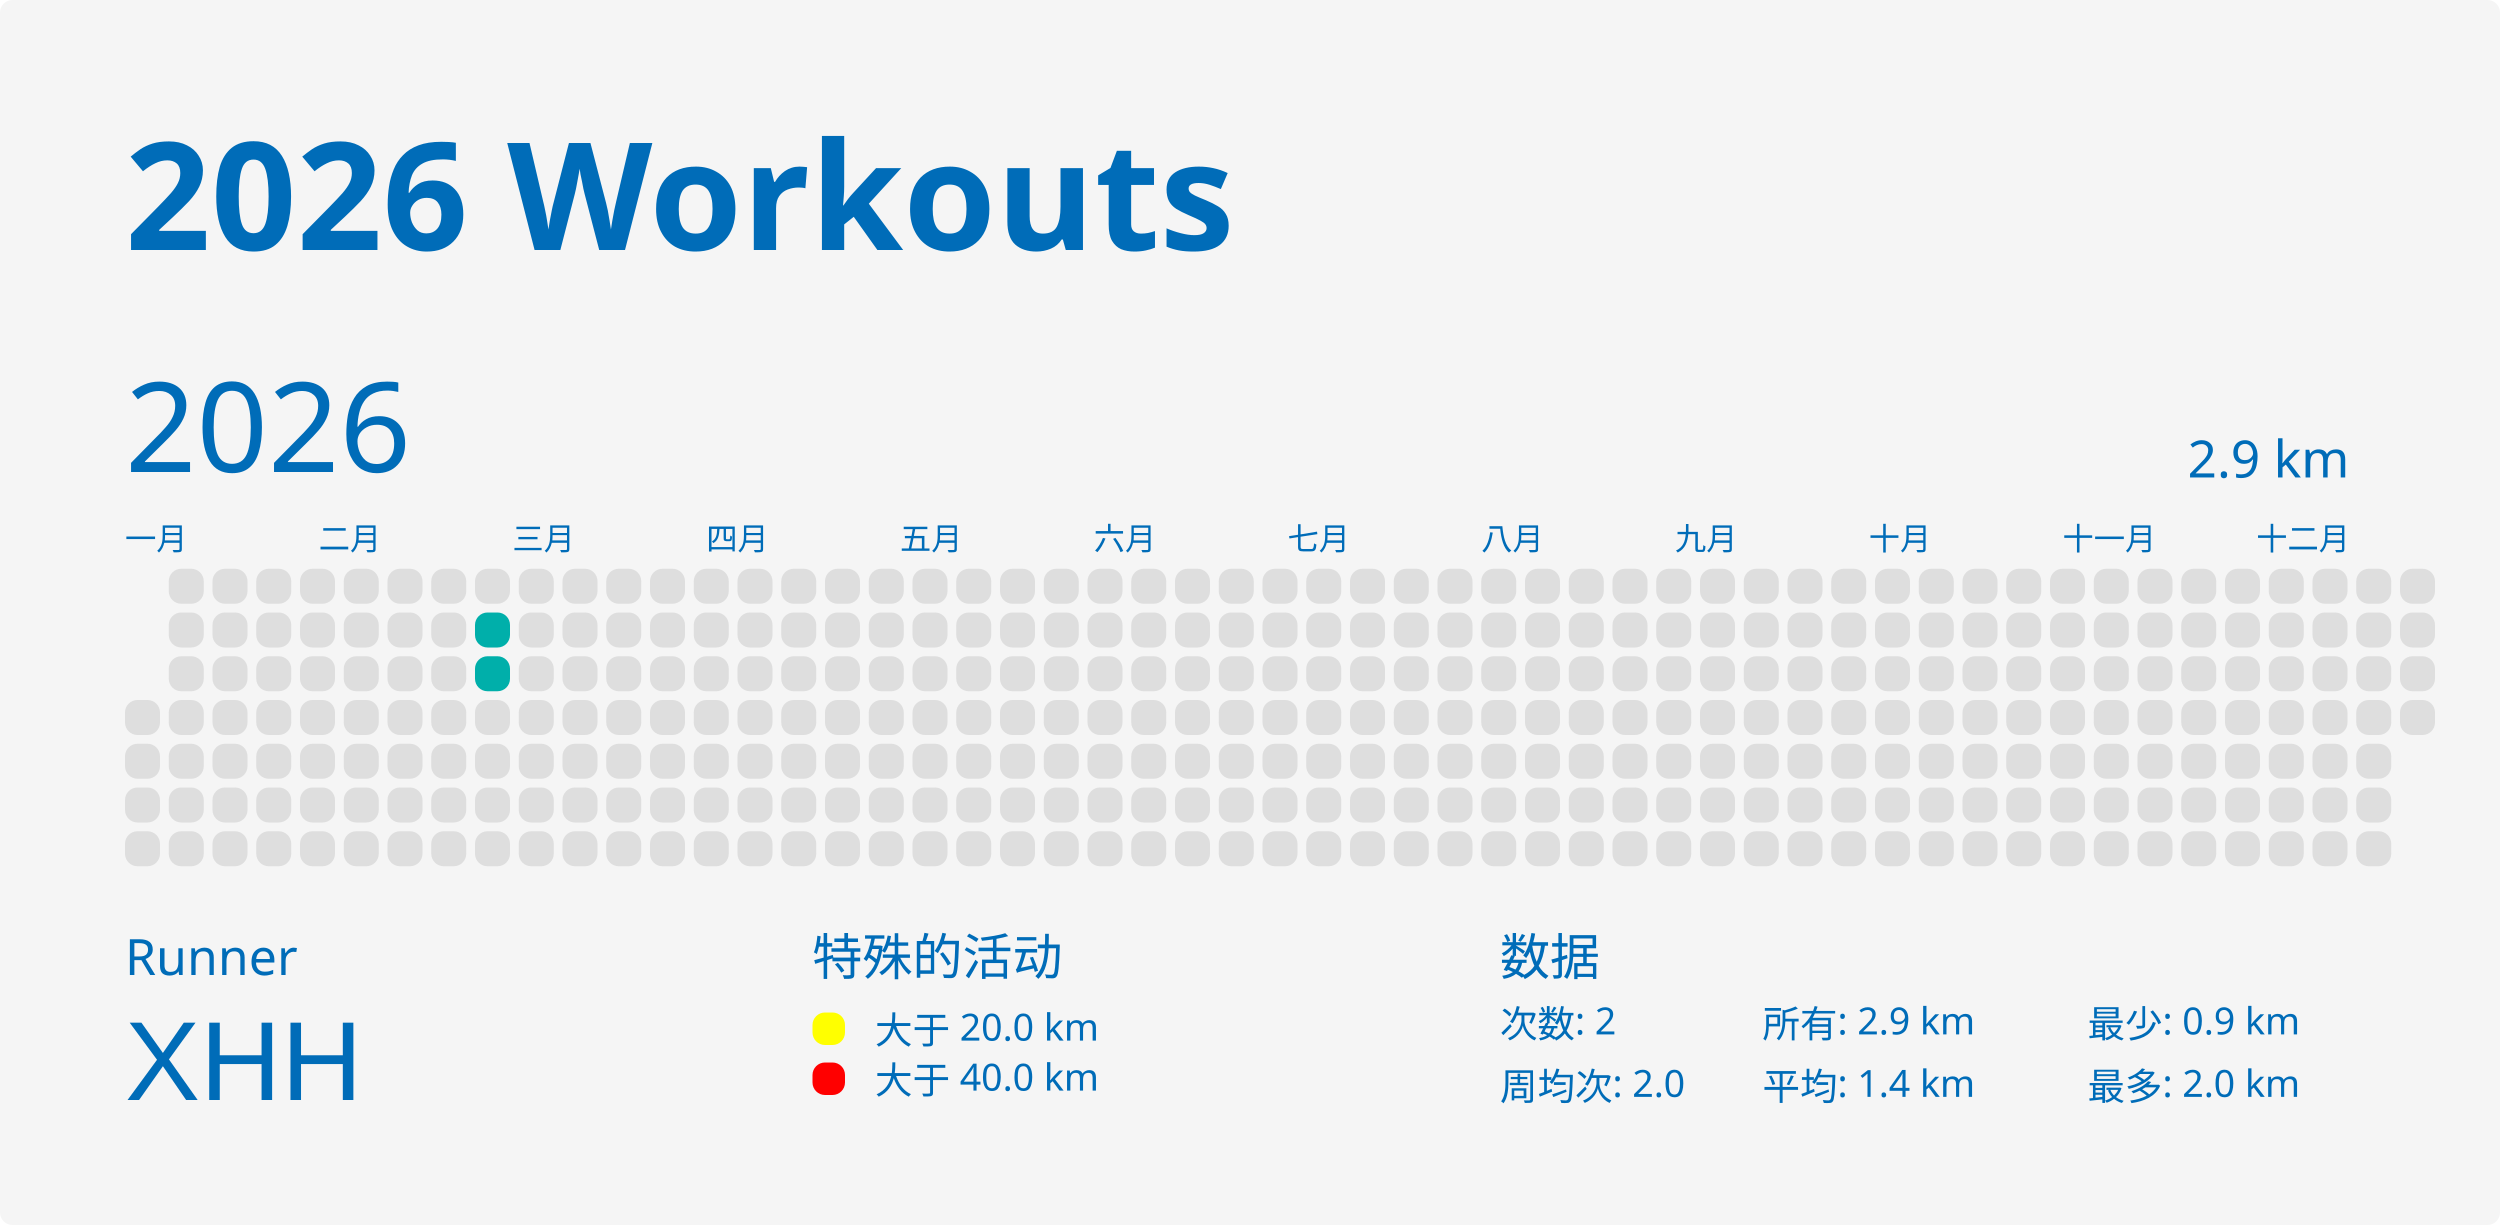
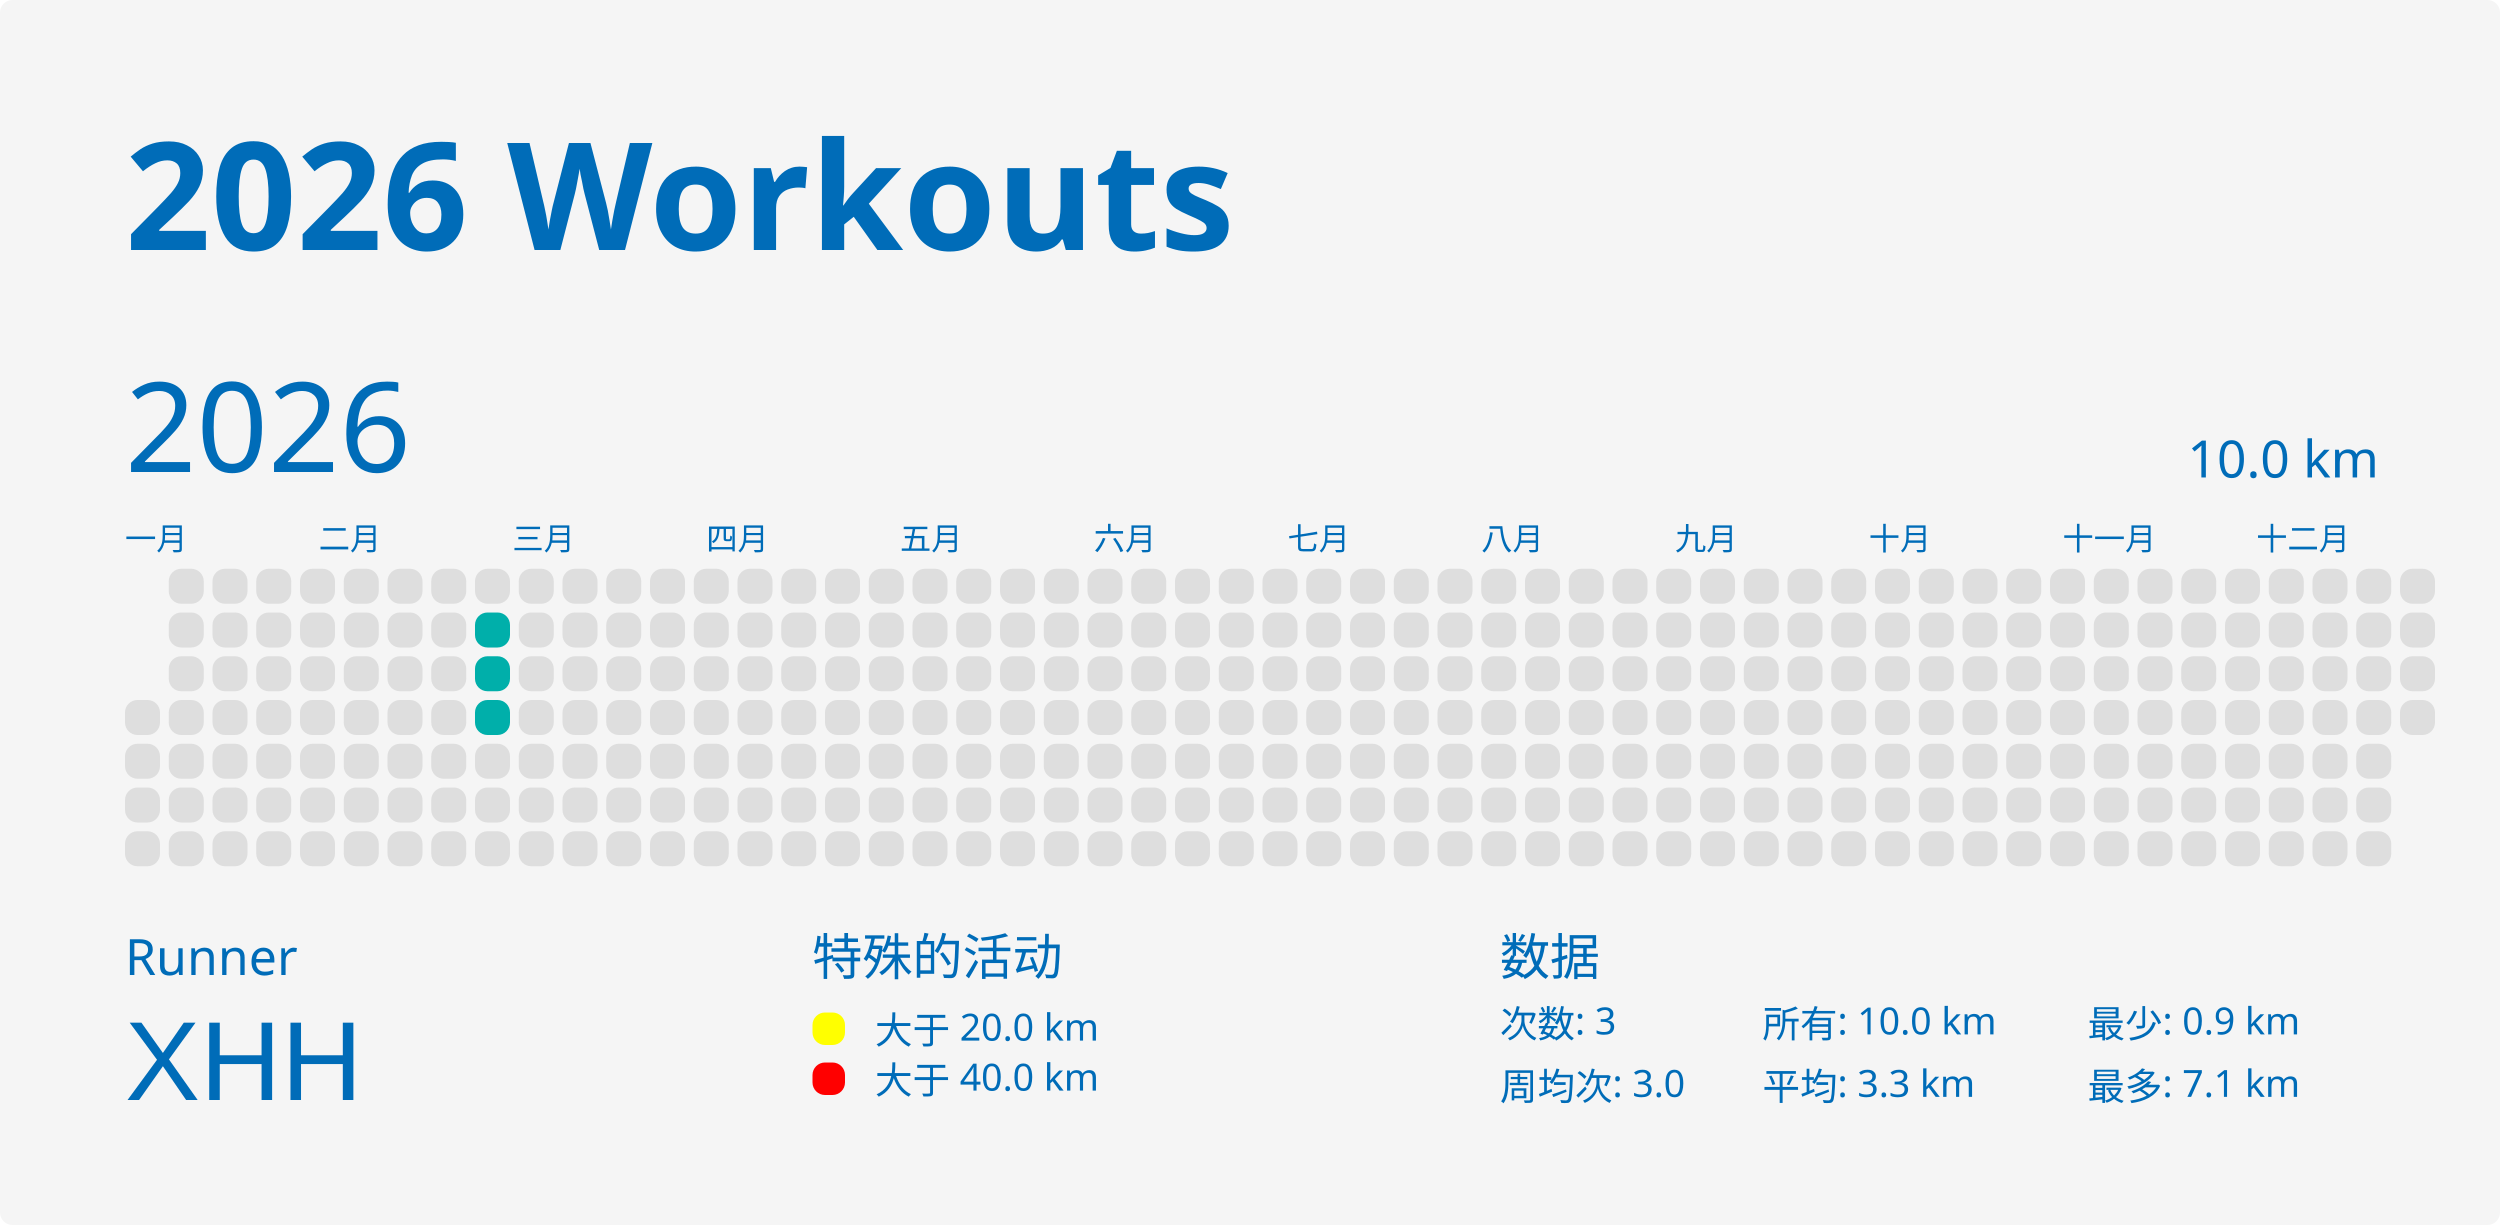
<svg xmlns="http://www.w3.org/2000/svg" baseProfile="full" height="98mm" version="1.1" viewBox="0,0,200,98" width="200mm">
  <defs />
  <rect fill="#f5f5f5" height="98" rx="1" ry="1" width="200" x="0" y="0" />
  <text fill="#006cb8" style="font-size:12px; font-family:MGI-Regular; font-weight:bold;" x="10" y="20">2026 Workouts</text>
  <text fill="#006cb8" style="font-size:4px; font-family:MGI-Regular" x="10" y="78">Runner</text>
  <text fill="#006cb8" style="font-size:9px; font-family:Arial" x="10" y="88">XHH</text>
  <text fill="#006cb8" style="font-size:4px; font-family:MGI-Regular" x="65" y="78">特殊的活动</text>
  <rect fill="yellow" height="2.6" rx="1" ry="1" width="2.6" x="65" y="81" />
  <text fill="#006cb8" style="font-size:3px; font-family:MGI-Regular" x="70" y="83.5">大于 20.0 km</text>
  <rect fill="red" height="2.6" rx="1" ry="1" width="2.6" x="65" y="85" />
  <text fill="#006cb8" style="font-size:3px; font-family:MGI-Regular" x="70" y="87.5">大于 40.0 km</text>
  <text fill="#006cb8" style="font-size:4px; font-family:MGI-Regular" x="120" y="78">数据</text>
-   <text fill="#006cb8" style="font-size:3px; font-family:MGI-Regular" x="120" y="83">次数: 2</text>
-   <text fill="#006cb8" style="font-size:3px; font-family:MGI-Regular" x="120" y="88">周均次: 2.0</text>
-   <text fill="#006cb8" style="font-size:3px; font-family:MGI-Regular" x="141" y="83">所有: 2.9 km</text>
-   <text fill="#006cb8" style="font-size:3px; font-family:MGI-Regular" x="141" y="88">平均: 1.4 km</text>
+   <text fill="#006cb8" style="font-size:3px; font-family:MGI-Regular" x="120" y="83">次数: 3</text>
+   <text fill="#006cb8" style="font-size:3px; font-family:MGI-Regular" x="120" y="88">周均次: 3.0</text>
+   <text fill="#006cb8" style="font-size:3px; font-family:MGI-Regular" x="141" y="83">所有: 10.0 km</text>
+   <text fill="#006cb8" style="font-size:3px; font-family:MGI-Regular" x="141" y="88">平均: 3.3 km</text>
  <text fill="#006cb8" style="font-size:3px; font-family:MGI-Regular" x="167" y="83">最少: 0.9 km</text>
-   <text fill="#006cb8" style="font-size:3px; font-family:MGI-Regular" x="167" y="88">最多: 2.0 km</text>
+   <text fill="#006cb8" style="font-size:3px; font-family:MGI-Regular" x="167" y="88">最多: 7.1 km</text>
  <text dominant-baseline="hanging" fill="#006cb8" style="font-size:10.0px; font-family:MGI-Regular;" x="10" y="30">2026</text>
-   <text dominant-baseline="hanging" fill="#006cb8" style="font-size:4.125px; font-family:MGI-Regular;" x="175" y="35">2.9 km</text>
+   <text dominant-baseline="hanging" fill="#006cb8" style="font-size:4.125px; font-family:MGI-Regular;" x="175" y="35">10.0 km</text>
  <text fill="#006cb8" style="font-size:2.5px; font-family:MGI-Regular" x="10.0" y="44">一月</text>
  <text fill="#006cb8" style="font-size:2.5px; font-family:MGI-Regular" x="25.5" y="44">二月</text>
  <text fill="#006cb8" style="font-size:2.5px; font-family:MGI-Regular" x="41.0" y="44">三月</text>
  <text fill="#006cb8" style="font-size:2.5px; font-family:MGI-Regular" x="56.5" y="44">四月</text>
  <text fill="#006cb8" style="font-size:2.5px; font-family:MGI-Regular" x="72.0" y="44">五月</text>
  <text fill="#006cb8" style="font-size:2.5px; font-family:MGI-Regular" x="87.5" y="44">六月</text>
  <text fill="#006cb8" style="font-size:2.5px; font-family:MGI-Regular" x="103.0" y="44">七月</text>
  <text fill="#006cb8" style="font-size:2.5px; font-family:MGI-Regular" x="118.5" y="44">八月</text>
  <text fill="#006cb8" style="font-size:2.5px; font-family:MGI-Regular" x="134.0" y="44">九月</text>
  <text fill="#006cb8" style="font-size:2.5px; font-family:MGI-Regular" x="149.5" y="44">十月</text>
  <text fill="#006cb8" style="font-size:2.5px; font-family:MGI-Regular" x="165.0" y="44">十一月</text>
  <text fill="#006cb8" style="font-size:2.5px; font-family:MGI-Regular" x="180.5" y="44">十二月</text>
  <rect fill="#dedede" height="2.8" rx="1" ry="1" width="2.8" x="10.0" y="56.0" />
  <rect fill="#dedede" height="2.8" rx="1" ry="1" width="2.8" x="10.0" y="59.5" />
  <rect fill="#dedede" height="2.8" rx="1" ry="1" width="2.8" x="10.0" y="63.0" />
  <rect fill="#dedede" height="2.8" rx="1" ry="1" width="2.8" x="10.0" y="66.5" />
  <rect fill="#dedede" height="2.8" rx="1" ry="1" width="2.8" x="13.5" y="45.5" />
  <rect fill="#dedede" height="2.8" rx="1" ry="1" width="2.8" x="13.5" y="49.0" />
  <rect fill="#dedede" height="2.8" rx="1" ry="1" width="2.8" x="13.5" y="52.5" />
  <rect fill="#dedede" height="2.8" rx="1" ry="1" width="2.8" x="13.5" y="56.0" />
  <rect fill="#dedede" height="2.8" rx="1" ry="1" width="2.8" x="13.5" y="59.5" />
  <rect fill="#dedede" height="2.8" rx="1" ry="1" width="2.8" x="13.5" y="63.0" />
  <rect fill="#dedede" height="2.8" rx="1" ry="1" width="2.8" x="13.5" y="66.5" />
  <rect fill="#dedede" height="2.8" rx="1" ry="1" width="2.8" x="17.0" y="45.5" />
  <rect fill="#dedede" height="2.8" rx="1" ry="1" width="2.8" x="17.0" y="49.0" />
  <rect fill="#dedede" height="2.8" rx="1" ry="1" width="2.8" x="17.0" y="52.5" />
  <rect fill="#dedede" height="2.8" rx="1" ry="1" width="2.8" x="17.0" y="56.0" />
  <rect fill="#dedede" height="2.8" rx="1" ry="1" width="2.8" x="17.0" y="59.5" />
  <rect fill="#dedede" height="2.8" rx="1" ry="1" width="2.8" x="17.0" y="63.0" />
  <rect fill="#dedede" height="2.8" rx="1" ry="1" width="2.8" x="17.0" y="66.5" />
  <rect fill="#dedede" height="2.8" rx="1" ry="1" width="2.8" x="20.5" y="45.5" />
  <rect fill="#dedede" height="2.8" rx="1" ry="1" width="2.8" x="20.5" y="49.0" />
  <rect fill="#dedede" height="2.8" rx="1" ry="1" width="2.8" x="20.5" y="52.5" />
  <rect fill="#dedede" height="2.8" rx="1" ry="1" width="2.8" x="20.5" y="56.0" />
  <rect fill="#dedede" height="2.8" rx="1" ry="1" width="2.8" x="20.5" y="59.5" />
  <rect fill="#dedede" height="2.8" rx="1" ry="1" width="2.8" x="20.5" y="63.0" />
  <rect fill="#dedede" height="2.8" rx="1" ry="1" width="2.8" x="20.5" y="66.5" />
  <rect fill="#dedede" height="2.8" rx="1" ry="1" width="2.8" x="24.0" y="45.5" />
  <rect fill="#dedede" height="2.8" rx="1" ry="1" width="2.8" x="24.0" y="49.0" />
  <rect fill="#dedede" height="2.8" rx="1" ry="1" width="2.8" x="24.0" y="52.5" />
  <rect fill="#dedede" height="2.8" rx="1" ry="1" width="2.8" x="24.0" y="56.0" />
  <rect fill="#dedede" height="2.8" rx="1" ry="1" width="2.8" x="24.0" y="59.5" />
  <rect fill="#dedede" height="2.8" rx="1" ry="1" width="2.8" x="24.0" y="63.0" />
  <rect fill="#dedede" height="2.8" rx="1" ry="1" width="2.8" x="24.0" y="66.5" />
  <rect fill="#dedede" height="2.8" rx="1" ry="1" width="2.8" x="27.5" y="45.5" />
  <rect fill="#dedede" height="2.8" rx="1" ry="1" width="2.8" x="27.5" y="49.0" />
  <rect fill="#dedede" height="2.8" rx="1" ry="1" width="2.8" x="27.5" y="52.5" />
  <rect fill="#dedede" height="2.8" rx="1" ry="1" width="2.8" x="27.5" y="56.0" />
  <rect fill="#dedede" height="2.8" rx="1" ry="1" width="2.8" x="27.5" y="59.5" />
  <rect fill="#dedede" height="2.8" rx="1" ry="1" width="2.8" x="27.5" y="63.0" />
  <rect fill="#dedede" height="2.8" rx="1" ry="1" width="2.8" x="27.5" y="66.5" />
  <rect fill="#dedede" height="2.8" rx="1" ry="1" width="2.8" x="31.0" y="45.5" />
  <rect fill="#dedede" height="2.8" rx="1" ry="1" width="2.8" x="31.0" y="49.0" />
  <rect fill="#dedede" height="2.8" rx="1" ry="1" width="2.8" x="31.0" y="52.5" />
  <rect fill="#dedede" height="2.8" rx="1" ry="1" width="2.8" x="31.0" y="56.0" />
  <rect fill="#dedede" height="2.8" rx="1" ry="1" width="2.8" x="31.0" y="59.5" />
  <rect fill="#dedede" height="2.8" rx="1" ry="1" width="2.8" x="31.0" y="63.0" />
  <rect fill="#dedede" height="2.8" rx="1" ry="1" width="2.8" x="31.0" y="66.5" />
  <rect fill="#dedede" height="2.8" rx="1" ry="1" width="2.8" x="34.5" y="45.5" />
  <rect fill="#dedede" height="2.8" rx="1" ry="1" width="2.8" x="34.5" y="49.0" />
  <rect fill="#dedede" height="2.8" rx="1" ry="1" width="2.8" x="34.5" y="52.5" />
  <rect fill="#dedede" height="2.8" rx="1" ry="1" width="2.8" x="34.5" y="56.0" />
  <rect fill="#dedede" height="2.8" rx="1" ry="1" width="2.8" x="34.5" y="59.5" />
  <rect fill="#dedede" height="2.8" rx="1" ry="1" width="2.8" x="34.5" y="63.0" />
  <rect fill="#dedede" height="2.8" rx="1" ry="1" width="2.8" x="34.5" y="66.5" />
  <rect fill="#dedede" height="2.8" rx="1" ry="1" width="2.8" x="38.0" y="45.5" />
  <rect fill="#00AFAA" height="2.8" rx="1" ry="1" width="2.8" x="38.0" y="49.0" />
  <rect fill="#00AFAA" height="2.8" rx="1" ry="1" width="2.8" x="38.0" y="52.5" />
-   <rect fill="#dedede" height="2.8" rx="1" ry="1" width="2.8" x="38.0" y="56.0" />
+   <rect fill="#00AFAA" height="2.8" rx="1" ry="1" width="2.8" x="38.0" y="56.0" />
  <rect fill="#dedede" height="2.8" rx="1" ry="1" width="2.8" x="38.0" y="59.5" />
  <rect fill="#dedede" height="2.8" rx="1" ry="1" width="2.8" x="38.0" y="63.0" />
  <rect fill="#dedede" height="2.8" rx="1" ry="1" width="2.8" x="38.0" y="66.5" />
  <rect fill="#dedede" height="2.8" rx="1" ry="1" width="2.8" x="41.5" y="45.5" />
  <rect fill="#dedede" height="2.8" rx="1" ry="1" width="2.8" x="41.5" y="49.0" />
  <rect fill="#dedede" height="2.8" rx="1" ry="1" width="2.8" x="41.5" y="52.5" />
  <rect fill="#dedede" height="2.8" rx="1" ry="1" width="2.8" x="41.5" y="56.0" />
  <rect fill="#dedede" height="2.8" rx="1" ry="1" width="2.8" x="41.5" y="59.5" />
  <rect fill="#dedede" height="2.8" rx="1" ry="1" width="2.8" x="41.5" y="63.0" />
  <rect fill="#dedede" height="2.8" rx="1" ry="1" width="2.8" x="41.5" y="66.5" />
  <rect fill="#dedede" height="2.8" rx="1" ry="1" width="2.8" x="45.0" y="45.5" />
  <rect fill="#dedede" height="2.8" rx="1" ry="1" width="2.8" x="45.0" y="49.0" />
  <rect fill="#dedede" height="2.8" rx="1" ry="1" width="2.8" x="45.0" y="52.5" />
  <rect fill="#dedede" height="2.8" rx="1" ry="1" width="2.8" x="45.0" y="56.0" />
  <rect fill="#dedede" height="2.8" rx="1" ry="1" width="2.8" x="45.0" y="59.5" />
  <rect fill="#dedede" height="2.8" rx="1" ry="1" width="2.8" x="45.0" y="63.0" />
  <rect fill="#dedede" height="2.8" rx="1" ry="1" width="2.8" x="45.0" y="66.5" />
  <rect fill="#dedede" height="2.8" rx="1" ry="1" width="2.8" x="48.5" y="45.5" />
  <rect fill="#dedede" height="2.8" rx="1" ry="1" width="2.8" x="48.5" y="49.0" />
  <rect fill="#dedede" height="2.8" rx="1" ry="1" width="2.8" x="48.5" y="52.5" />
  <rect fill="#dedede" height="2.8" rx="1" ry="1" width="2.8" x="48.5" y="56.0" />
  <rect fill="#dedede" height="2.8" rx="1" ry="1" width="2.8" x="48.5" y="59.5" />
  <rect fill="#dedede" height="2.8" rx="1" ry="1" width="2.8" x="48.5" y="63.0" />
  <rect fill="#dedede" height="2.8" rx="1" ry="1" width="2.8" x="48.5" y="66.5" />
  <rect fill="#dedede" height="2.8" rx="1" ry="1" width="2.8" x="52.0" y="45.5" />
  <rect fill="#dedede" height="2.8" rx="1" ry="1" width="2.8" x="52.0" y="49.0" />
  <rect fill="#dedede" height="2.8" rx="1" ry="1" width="2.8" x="52.0" y="52.5" />
  <rect fill="#dedede" height="2.8" rx="1" ry="1" width="2.8" x="52.0" y="56.0" />
  <rect fill="#dedede" height="2.8" rx="1" ry="1" width="2.8" x="52.0" y="59.5" />
  <rect fill="#dedede" height="2.8" rx="1" ry="1" width="2.8" x="52.0" y="63.0" />
  <rect fill="#dedede" height="2.8" rx="1" ry="1" width="2.8" x="52.0" y="66.5" />
  <rect fill="#dedede" height="2.8" rx="1" ry="1" width="2.8" x="55.5" y="45.5" />
  <rect fill="#dedede" height="2.8" rx="1" ry="1" width="2.8" x="55.5" y="49.0" />
  <rect fill="#dedede" height="2.8" rx="1" ry="1" width="2.8" x="55.5" y="52.5" />
  <rect fill="#dedede" height="2.8" rx="1" ry="1" width="2.8" x="55.5" y="56.0" />
  <rect fill="#dedede" height="2.8" rx="1" ry="1" width="2.8" x="55.5" y="59.5" />
  <rect fill="#dedede" height="2.8" rx="1" ry="1" width="2.8" x="55.5" y="63.0" />
  <rect fill="#dedede" height="2.8" rx="1" ry="1" width="2.8" x="55.5" y="66.5" />
  <rect fill="#dedede" height="2.8" rx="1" ry="1" width="2.8" x="59.0" y="45.5" />
  <rect fill="#dedede" height="2.8" rx="1" ry="1" width="2.8" x="59.0" y="49.0" />
  <rect fill="#dedede" height="2.8" rx="1" ry="1" width="2.8" x="59.0" y="52.5" />
  <rect fill="#dedede" height="2.8" rx="1" ry="1" width="2.8" x="59.0" y="56.0" />
  <rect fill="#dedede" height="2.8" rx="1" ry="1" width="2.8" x="59.0" y="59.5" />
  <rect fill="#dedede" height="2.8" rx="1" ry="1" width="2.8" x="59.0" y="63.0" />
  <rect fill="#dedede" height="2.8" rx="1" ry="1" width="2.8" x="59.0" y="66.5" />
  <rect fill="#dedede" height="2.8" rx="1" ry="1" width="2.8" x="62.5" y="45.5" />
  <rect fill="#dedede" height="2.8" rx="1" ry="1" width="2.8" x="62.5" y="49.0" />
  <rect fill="#dedede" height="2.8" rx="1" ry="1" width="2.8" x="62.5" y="52.5" />
  <rect fill="#dedede" height="2.8" rx="1" ry="1" width="2.8" x="62.5" y="56.0" />
  <rect fill="#dedede" height="2.8" rx="1" ry="1" width="2.8" x="62.5" y="59.5" />
  <rect fill="#dedede" height="2.8" rx="1" ry="1" width="2.8" x="62.5" y="63.0" />
  <rect fill="#dedede" height="2.8" rx="1" ry="1" width="2.8" x="62.5" y="66.5" />
  <rect fill="#dedede" height="2.8" rx="1" ry="1" width="2.8" x="66.0" y="45.5" />
  <rect fill="#dedede" height="2.8" rx="1" ry="1" width="2.8" x="66.0" y="49.0" />
  <rect fill="#dedede" height="2.8" rx="1" ry="1" width="2.8" x="66.0" y="52.5" />
  <rect fill="#dedede" height="2.8" rx="1" ry="1" width="2.8" x="66.0" y="56.0" />
  <rect fill="#dedede" height="2.8" rx="1" ry="1" width="2.8" x="66.0" y="59.5" />
  <rect fill="#dedede" height="2.8" rx="1" ry="1" width="2.8" x="66.0" y="63.0" />
  <rect fill="#dedede" height="2.8" rx="1" ry="1" width="2.8" x="66.0" y="66.5" />
  <rect fill="#dedede" height="2.8" rx="1" ry="1" width="2.8" x="69.5" y="45.5" />
  <rect fill="#dedede" height="2.8" rx="1" ry="1" width="2.8" x="69.5" y="49.0" />
  <rect fill="#dedede" height="2.8" rx="1" ry="1" width="2.8" x="69.5" y="52.5" />
  <rect fill="#dedede" height="2.8" rx="1" ry="1" width="2.8" x="69.5" y="56.0" />
  <rect fill="#dedede" height="2.8" rx="1" ry="1" width="2.8" x="69.5" y="59.5" />
  <rect fill="#dedede" height="2.8" rx="1" ry="1" width="2.8" x="69.5" y="63.0" />
  <rect fill="#dedede" height="2.8" rx="1" ry="1" width="2.8" x="69.5" y="66.5" />
  <rect fill="#dedede" height="2.8" rx="1" ry="1" width="2.8" x="73.0" y="45.5" />
  <rect fill="#dedede" height="2.8" rx="1" ry="1" width="2.8" x="73.0" y="49.0" />
  <rect fill="#dedede" height="2.8" rx="1" ry="1" width="2.8" x="73.0" y="52.5" />
  <rect fill="#dedede" height="2.8" rx="1" ry="1" width="2.8" x="73.0" y="56.0" />
  <rect fill="#dedede" height="2.8" rx="1" ry="1" width="2.8" x="73.0" y="59.5" />
  <rect fill="#dedede" height="2.8" rx="1" ry="1" width="2.8" x="73.0" y="63.0" />
  <rect fill="#dedede" height="2.8" rx="1" ry="1" width="2.8" x="73.0" y="66.5" />
  <rect fill="#dedede" height="2.8" rx="1" ry="1" width="2.8" x="76.5" y="45.5" />
  <rect fill="#dedede" height="2.8" rx="1" ry="1" width="2.8" x="76.5" y="49.0" />
  <rect fill="#dedede" height="2.8" rx="1" ry="1" width="2.8" x="76.5" y="52.5" />
  <rect fill="#dedede" height="2.8" rx="1" ry="1" width="2.8" x="76.5" y="56.0" />
  <rect fill="#dedede" height="2.8" rx="1" ry="1" width="2.8" x="76.5" y="59.5" />
  <rect fill="#dedede" height="2.8" rx="1" ry="1" width="2.8" x="76.5" y="63.0" />
  <rect fill="#dedede" height="2.8" rx="1" ry="1" width="2.8" x="76.5" y="66.5" />
  <rect fill="#dedede" height="2.8" rx="1" ry="1" width="2.8" x="80.0" y="45.5" />
  <rect fill="#dedede" height="2.8" rx="1" ry="1" width="2.8" x="80.0" y="49.0" />
  <rect fill="#dedede" height="2.8" rx="1" ry="1" width="2.8" x="80.0" y="52.5" />
  <rect fill="#dedede" height="2.8" rx="1" ry="1" width="2.8" x="80.0" y="56.0" />
  <rect fill="#dedede" height="2.8" rx="1" ry="1" width="2.8" x="80.0" y="59.5" />
  <rect fill="#dedede" height="2.8" rx="1" ry="1" width="2.8" x="80.0" y="63.0" />
  <rect fill="#dedede" height="2.8" rx="1" ry="1" width="2.8" x="80.0" y="66.5" />
  <rect fill="#dedede" height="2.8" rx="1" ry="1" width="2.8" x="83.5" y="45.5" />
  <rect fill="#dedede" height="2.8" rx="1" ry="1" width="2.8" x="83.5" y="49.0" />
  <rect fill="#dedede" height="2.8" rx="1" ry="1" width="2.8" x="83.5" y="52.5" />
  <rect fill="#dedede" height="2.8" rx="1" ry="1" width="2.8" x="83.5" y="56.0" />
  <rect fill="#dedede" height="2.8" rx="1" ry="1" width="2.8" x="83.5" y="59.5" />
  <rect fill="#dedede" height="2.8" rx="1" ry="1" width="2.8" x="83.5" y="63.0" />
  <rect fill="#dedede" height="2.8" rx="1" ry="1" width="2.8" x="83.5" y="66.5" />
  <rect fill="#dedede" height="2.8" rx="1" ry="1" width="2.8" x="87.0" y="45.5" />
  <rect fill="#dedede" height="2.8" rx="1" ry="1" width="2.8" x="87.0" y="49.0" />
  <rect fill="#dedede" height="2.8" rx="1" ry="1" width="2.8" x="87.0" y="52.5" />
  <rect fill="#dedede" height="2.8" rx="1" ry="1" width="2.8" x="87.0" y="56.0" />
  <rect fill="#dedede" height="2.8" rx="1" ry="1" width="2.8" x="87.0" y="59.5" />
  <rect fill="#dedede" height="2.8" rx="1" ry="1" width="2.8" x="87.0" y="63.0" />
  <rect fill="#dedede" height="2.8" rx="1" ry="1" width="2.8" x="87.0" y="66.5" />
  <rect fill="#dedede" height="2.8" rx="1" ry="1" width="2.8" x="90.5" y="45.5" />
  <rect fill="#dedede" height="2.8" rx="1" ry="1" width="2.8" x="90.5" y="49.0" />
  <rect fill="#dedede" height="2.8" rx="1" ry="1" width="2.8" x="90.5" y="52.5" />
  <rect fill="#dedede" height="2.8" rx="1" ry="1" width="2.8" x="90.5" y="56.0" />
  <rect fill="#dedede" height="2.8" rx="1" ry="1" width="2.8" x="90.5" y="59.5" />
  <rect fill="#dedede" height="2.8" rx="1" ry="1" width="2.8" x="90.5" y="63.0" />
  <rect fill="#dedede" height="2.8" rx="1" ry="1" width="2.8" x="90.5" y="66.5" />
  <rect fill="#dedede" height="2.8" rx="1" ry="1" width="2.8" x="94.0" y="45.5" />
  <rect fill="#dedede" height="2.8" rx="1" ry="1" width="2.8" x="94.0" y="49.0" />
  <rect fill="#dedede" height="2.8" rx="1" ry="1" width="2.8" x="94.0" y="52.5" />
  <rect fill="#dedede" height="2.8" rx="1" ry="1" width="2.8" x="94.0" y="56.0" />
  <rect fill="#dedede" height="2.8" rx="1" ry="1" width="2.8" x="94.0" y="59.5" />
  <rect fill="#dedede" height="2.8" rx="1" ry="1" width="2.8" x="94.0" y="63.0" />
  <rect fill="#dedede" height="2.8" rx="1" ry="1" width="2.8" x="94.0" y="66.5" />
  <rect fill="#dedede" height="2.8" rx="1" ry="1" width="2.8" x="97.5" y="45.5" />
  <rect fill="#dedede" height="2.8" rx="1" ry="1" width="2.8" x="97.5" y="49.0" />
  <rect fill="#dedede" height="2.8" rx="1" ry="1" width="2.8" x="97.5" y="52.5" />
  <rect fill="#dedede" height="2.8" rx="1" ry="1" width="2.8" x="97.5" y="56.0" />
  <rect fill="#dedede" height="2.8" rx="1" ry="1" width="2.8" x="97.5" y="59.5" />
  <rect fill="#dedede" height="2.8" rx="1" ry="1" width="2.8" x="97.5" y="63.0" />
  <rect fill="#dedede" height="2.8" rx="1" ry="1" width="2.8" x="97.5" y="66.5" />
  <rect fill="#dedede" height="2.8" rx="1" ry="1" width="2.8" x="101.0" y="45.5" />
  <rect fill="#dedede" height="2.8" rx="1" ry="1" width="2.8" x="101.0" y="49.0" />
  <rect fill="#dedede" height="2.8" rx="1" ry="1" width="2.8" x="101.0" y="52.5" />
  <rect fill="#dedede" height="2.8" rx="1" ry="1" width="2.8" x="101.0" y="56.0" />
  <rect fill="#dedede" height="2.8" rx="1" ry="1" width="2.8" x="101.0" y="59.5" />
  <rect fill="#dedede" height="2.8" rx="1" ry="1" width="2.8" x="101.0" y="63.0" />
  <rect fill="#dedede" height="2.8" rx="1" ry="1" width="2.8" x="101.0" y="66.5" />
  <rect fill="#dedede" height="2.8" rx="1" ry="1" width="2.8" x="104.5" y="45.5" />
  <rect fill="#dedede" height="2.8" rx="1" ry="1" width="2.8" x="104.5" y="49.0" />
  <rect fill="#dedede" height="2.8" rx="1" ry="1" width="2.8" x="104.5" y="52.5" />
  <rect fill="#dedede" height="2.8" rx="1" ry="1" width="2.8" x="104.5" y="56.0" />
  <rect fill="#dedede" height="2.8" rx="1" ry="1" width="2.8" x="104.5" y="59.5" />
  <rect fill="#dedede" height="2.8" rx="1" ry="1" width="2.8" x="104.5" y="63.0" />
  <rect fill="#dedede" height="2.8" rx="1" ry="1" width="2.8" x="104.5" y="66.5" />
  <rect fill="#dedede" height="2.8" rx="1" ry="1" width="2.8" x="108.0" y="45.5" />
  <rect fill="#dedede" height="2.8" rx="1" ry="1" width="2.8" x="108.0" y="49.0" />
  <rect fill="#dedede" height="2.8" rx="1" ry="1" width="2.8" x="108.0" y="52.5" />
  <rect fill="#dedede" height="2.8" rx="1" ry="1" width="2.8" x="108.0" y="56.0" />
  <rect fill="#dedede" height="2.8" rx="1" ry="1" width="2.8" x="108.0" y="59.5" />
  <rect fill="#dedede" height="2.8" rx="1" ry="1" width="2.8" x="108.0" y="63.0" />
  <rect fill="#dedede" height="2.8" rx="1" ry="1" width="2.8" x="108.0" y="66.5" />
  <rect fill="#dedede" height="2.8" rx="1" ry="1" width="2.8" x="111.5" y="45.5" />
  <rect fill="#dedede" height="2.8" rx="1" ry="1" width="2.8" x="111.5" y="49.0" />
  <rect fill="#dedede" height="2.8" rx="1" ry="1" width="2.8" x="111.5" y="52.5" />
  <rect fill="#dedede" height="2.8" rx="1" ry="1" width="2.8" x="111.5" y="56.0" />
  <rect fill="#dedede" height="2.8" rx="1" ry="1" width="2.8" x="111.5" y="59.5" />
  <rect fill="#dedede" height="2.8" rx="1" ry="1" width="2.8" x="111.5" y="63.0" />
  <rect fill="#dedede" height="2.8" rx="1" ry="1" width="2.8" x="111.5" y="66.5" />
  <rect fill="#dedede" height="2.8" rx="1" ry="1" width="2.8" x="115.0" y="45.5" />
  <rect fill="#dedede" height="2.8" rx="1" ry="1" width="2.8" x="115.0" y="49.0" />
  <rect fill="#dedede" height="2.8" rx="1" ry="1" width="2.8" x="115.0" y="52.5" />
  <rect fill="#dedede" height="2.8" rx="1" ry="1" width="2.8" x="115.0" y="56.0" />
  <rect fill="#dedede" height="2.8" rx="1" ry="1" width="2.8" x="115.0" y="59.5" />
  <rect fill="#dedede" height="2.8" rx="1" ry="1" width="2.8" x="115.0" y="63.0" />
  <rect fill="#dedede" height="2.8" rx="1" ry="1" width="2.8" x="115.0" y="66.5" />
  <rect fill="#dedede" height="2.8" rx="1" ry="1" width="2.8" x="118.5" y="45.5" />
  <rect fill="#dedede" height="2.8" rx="1" ry="1" width="2.8" x="118.5" y="49.0" />
  <rect fill="#dedede" height="2.8" rx="1" ry="1" width="2.8" x="118.5" y="52.5" />
  <rect fill="#dedede" height="2.8" rx="1" ry="1" width="2.8" x="118.5" y="56.0" />
  <rect fill="#dedede" height="2.8" rx="1" ry="1" width="2.8" x="118.5" y="59.5" />
  <rect fill="#dedede" height="2.8" rx="1" ry="1" width="2.8" x="118.5" y="63.0" />
  <rect fill="#dedede" height="2.8" rx="1" ry="1" width="2.8" x="118.5" y="66.5" />
  <rect fill="#dedede" height="2.8" rx="1" ry="1" width="2.8" x="122.0" y="45.5" />
  <rect fill="#dedede" height="2.8" rx="1" ry="1" width="2.8" x="122.0" y="49.0" />
  <rect fill="#dedede" height="2.8" rx="1" ry="1" width="2.8" x="122.0" y="52.5" />
  <rect fill="#dedede" height="2.8" rx="1" ry="1" width="2.8" x="122.0" y="56.0" />
  <rect fill="#dedede" height="2.8" rx="1" ry="1" width="2.8" x="122.0" y="59.5" />
  <rect fill="#dedede" height="2.8" rx="1" ry="1" width="2.8" x="122.0" y="63.0" />
  <rect fill="#dedede" height="2.8" rx="1" ry="1" width="2.8" x="122.0" y="66.5" />
  <rect fill="#dedede" height="2.8" rx="1" ry="1" width="2.8" x="125.5" y="45.5" />
  <rect fill="#dedede" height="2.8" rx="1" ry="1" width="2.8" x="125.5" y="49.0" />
  <rect fill="#dedede" height="2.8" rx="1" ry="1" width="2.8" x="125.5" y="52.5" />
  <rect fill="#dedede" height="2.8" rx="1" ry="1" width="2.8" x="125.5" y="56.0" />
  <rect fill="#dedede" height="2.8" rx="1" ry="1" width="2.8" x="125.5" y="59.5" />
  <rect fill="#dedede" height="2.8" rx="1" ry="1" width="2.8" x="125.5" y="63.0" />
  <rect fill="#dedede" height="2.8" rx="1" ry="1" width="2.8" x="125.5" y="66.5" />
  <rect fill="#dedede" height="2.8" rx="1" ry="1" width="2.8" x="129.0" y="45.5" />
  <rect fill="#dedede" height="2.8" rx="1" ry="1" width="2.8" x="129.0" y="49.0" />
  <rect fill="#dedede" height="2.8" rx="1" ry="1" width="2.8" x="129.0" y="52.5" />
  <rect fill="#dedede" height="2.8" rx="1" ry="1" width="2.8" x="129.0" y="56.0" />
  <rect fill="#dedede" height="2.8" rx="1" ry="1" width="2.8" x="129.0" y="59.5" />
  <rect fill="#dedede" height="2.8" rx="1" ry="1" width="2.8" x="129.0" y="63.0" />
  <rect fill="#dedede" height="2.8" rx="1" ry="1" width="2.8" x="129.0" y="66.5" />
  <rect fill="#dedede" height="2.8" rx="1" ry="1" width="2.8" x="132.5" y="45.5" />
  <rect fill="#dedede" height="2.8" rx="1" ry="1" width="2.8" x="132.5" y="49.0" />
  <rect fill="#dedede" height="2.8" rx="1" ry="1" width="2.8" x="132.5" y="52.5" />
  <rect fill="#dedede" height="2.8" rx="1" ry="1" width="2.8" x="132.5" y="56.0" />
  <rect fill="#dedede" height="2.8" rx="1" ry="1" width="2.8" x="132.5" y="59.5" />
  <rect fill="#dedede" height="2.8" rx="1" ry="1" width="2.8" x="132.5" y="63.0" />
  <rect fill="#dedede" height="2.8" rx="1" ry="1" width="2.8" x="132.5" y="66.5" />
  <rect fill="#dedede" height="2.8" rx="1" ry="1" width="2.8" x="136.0" y="45.5" />
  <rect fill="#dedede" height="2.8" rx="1" ry="1" width="2.8" x="136.0" y="49.0" />
  <rect fill="#dedede" height="2.8" rx="1" ry="1" width="2.8" x="136.0" y="52.5" />
  <rect fill="#dedede" height="2.8" rx="1" ry="1" width="2.8" x="136.0" y="56.0" />
  <rect fill="#dedede" height="2.8" rx="1" ry="1" width="2.8" x="136.0" y="59.5" />
  <rect fill="#dedede" height="2.8" rx="1" ry="1" width="2.8" x="136.0" y="63.0" />
  <rect fill="#dedede" height="2.8" rx="1" ry="1" width="2.8" x="136.0" y="66.5" />
  <rect fill="#dedede" height="2.8" rx="1" ry="1" width="2.8" x="139.5" y="45.5" />
  <rect fill="#dedede" height="2.8" rx="1" ry="1" width="2.8" x="139.5" y="49.0" />
  <rect fill="#dedede" height="2.8" rx="1" ry="1" width="2.8" x="139.5" y="52.5" />
  <rect fill="#dedede" height="2.8" rx="1" ry="1" width="2.8" x="139.5" y="56.0" />
  <rect fill="#dedede" height="2.8" rx="1" ry="1" width="2.8" x="139.5" y="59.5" />
  <rect fill="#dedede" height="2.8" rx="1" ry="1" width="2.8" x="139.5" y="63.0" />
  <rect fill="#dedede" height="2.8" rx="1" ry="1" width="2.8" x="139.5" y="66.5" />
  <rect fill="#dedede" height="2.8" rx="1" ry="1" width="2.8" x="143.0" y="45.5" />
  <rect fill="#dedede" height="2.8" rx="1" ry="1" width="2.8" x="143.0" y="49.0" />
  <rect fill="#dedede" height="2.8" rx="1" ry="1" width="2.8" x="143.0" y="52.5" />
  <rect fill="#dedede" height="2.8" rx="1" ry="1" width="2.8" x="143.0" y="56.0" />
  <rect fill="#dedede" height="2.8" rx="1" ry="1" width="2.8" x="143.0" y="59.5" />
  <rect fill="#dedede" height="2.8" rx="1" ry="1" width="2.8" x="143.0" y="63.0" />
  <rect fill="#dedede" height="2.8" rx="1" ry="1" width="2.8" x="143.0" y="66.5" />
  <rect fill="#dedede" height="2.8" rx="1" ry="1" width="2.8" x="146.5" y="45.5" />
  <rect fill="#dedede" height="2.8" rx="1" ry="1" width="2.8" x="146.5" y="49.0" />
  <rect fill="#dedede" height="2.8" rx="1" ry="1" width="2.8" x="146.5" y="52.5" />
  <rect fill="#dedede" height="2.8" rx="1" ry="1" width="2.8" x="146.5" y="56.0" />
  <rect fill="#dedede" height="2.8" rx="1" ry="1" width="2.8" x="146.5" y="59.5" />
  <rect fill="#dedede" height="2.8" rx="1" ry="1" width="2.8" x="146.5" y="63.0" />
  <rect fill="#dedede" height="2.8" rx="1" ry="1" width="2.8" x="146.5" y="66.5" />
  <rect fill="#dedede" height="2.8" rx="1" ry="1" width="2.8" x="150.0" y="45.5" />
  <rect fill="#dedede" height="2.8" rx="1" ry="1" width="2.8" x="150.0" y="49.0" />
  <rect fill="#dedede" height="2.8" rx="1" ry="1" width="2.8" x="150.0" y="52.5" />
  <rect fill="#dedede" height="2.8" rx="1" ry="1" width="2.8" x="150.0" y="56.0" />
  <rect fill="#dedede" height="2.8" rx="1" ry="1" width="2.8" x="150.0" y="59.5" />
  <rect fill="#dedede" height="2.8" rx="1" ry="1" width="2.8" x="150.0" y="63.0" />
  <rect fill="#dedede" height="2.8" rx="1" ry="1" width="2.8" x="150.0" y="66.5" />
  <rect fill="#dedede" height="2.8" rx="1" ry="1" width="2.8" x="153.5" y="45.5" />
  <rect fill="#dedede" height="2.8" rx="1" ry="1" width="2.8" x="153.5" y="49.0" />
  <rect fill="#dedede" height="2.8" rx="1" ry="1" width="2.8" x="153.5" y="52.5" />
  <rect fill="#dedede" height="2.8" rx="1" ry="1" width="2.8" x="153.5" y="56.0" />
  <rect fill="#dedede" height="2.8" rx="1" ry="1" width="2.8" x="153.5" y="59.5" />
  <rect fill="#dedede" height="2.8" rx="1" ry="1" width="2.8" x="153.5" y="63.0" />
  <rect fill="#dedede" height="2.8" rx="1" ry="1" width="2.8" x="153.5" y="66.5" />
  <rect fill="#dedede" height="2.8" rx="1" ry="1" width="2.8" x="157.0" y="45.5" />
  <rect fill="#dedede" height="2.8" rx="1" ry="1" width="2.8" x="157.0" y="49.0" />
  <rect fill="#dedede" height="2.8" rx="1" ry="1" width="2.8" x="157.0" y="52.5" />
  <rect fill="#dedede" height="2.8" rx="1" ry="1" width="2.8" x="157.0" y="56.0" />
  <rect fill="#dedede" height="2.8" rx="1" ry="1" width="2.8" x="157.0" y="59.5" />
  <rect fill="#dedede" height="2.8" rx="1" ry="1" width="2.8" x="157.0" y="63.0" />
  <rect fill="#dedede" height="2.8" rx="1" ry="1" width="2.8" x="157.0" y="66.5" />
  <rect fill="#dedede" height="2.8" rx="1" ry="1" width="2.8" x="160.5" y="45.5" />
  <rect fill="#dedede" height="2.8" rx="1" ry="1" width="2.8" x="160.5" y="49.0" />
  <rect fill="#dedede" height="2.8" rx="1" ry="1" width="2.8" x="160.5" y="52.5" />
  <rect fill="#dedede" height="2.8" rx="1" ry="1" width="2.8" x="160.5" y="56.0" />
  <rect fill="#dedede" height="2.8" rx="1" ry="1" width="2.8" x="160.5" y="59.5" />
  <rect fill="#dedede" height="2.8" rx="1" ry="1" width="2.8" x="160.5" y="63.0" />
  <rect fill="#dedede" height="2.8" rx="1" ry="1" width="2.8" x="160.5" y="66.5" />
  <rect fill="#dedede" height="2.8" rx="1" ry="1" width="2.8" x="164.0" y="45.5" />
  <rect fill="#dedede" height="2.8" rx="1" ry="1" width="2.8" x="164.0" y="49.0" />
  <rect fill="#dedede" height="2.8" rx="1" ry="1" width="2.8" x="164.0" y="52.5" />
  <rect fill="#dedede" height="2.8" rx="1" ry="1" width="2.8" x="164.0" y="56.0" />
  <rect fill="#dedede" height="2.8" rx="1" ry="1" width="2.8" x="164.0" y="59.5" />
  <rect fill="#dedede" height="2.8" rx="1" ry="1" width="2.8" x="164.0" y="63.0" />
  <rect fill="#dedede" height="2.8" rx="1" ry="1" width="2.8" x="164.0" y="66.5" />
  <rect fill="#dedede" height="2.8" rx="1" ry="1" width="2.8" x="167.5" y="45.5" />
  <rect fill="#dedede" height="2.8" rx="1" ry="1" width="2.8" x="167.5" y="49.0" />
  <rect fill="#dedede" height="2.8" rx="1" ry="1" width="2.8" x="167.5" y="52.5" />
  <rect fill="#dedede" height="2.8" rx="1" ry="1" width="2.8" x="167.5" y="56.0" />
  <rect fill="#dedede" height="2.8" rx="1" ry="1" width="2.8" x="167.5" y="59.5" />
  <rect fill="#dedede" height="2.8" rx="1" ry="1" width="2.8" x="167.5" y="63.0" />
  <rect fill="#dedede" height="2.8" rx="1" ry="1" width="2.8" x="167.5" y="66.5" />
  <rect fill="#dedede" height="2.8" rx="1" ry="1" width="2.8" x="171.0" y="45.5" />
  <rect fill="#dedede" height="2.8" rx="1" ry="1" width="2.8" x="171.0" y="49.0" />
  <rect fill="#dedede" height="2.8" rx="1" ry="1" width="2.8" x="171.0" y="52.5" />
  <rect fill="#dedede" height="2.8" rx="1" ry="1" width="2.8" x="171.0" y="56.0" />
  <rect fill="#dedede" height="2.8" rx="1" ry="1" width="2.8" x="171.0" y="59.5" />
  <rect fill="#dedede" height="2.8" rx="1" ry="1" width="2.8" x="171.0" y="63.0" />
  <rect fill="#dedede" height="2.8" rx="1" ry="1" width="2.8" x="171.0" y="66.5" />
  <rect fill="#dedede" height="2.8" rx="1" ry="1" width="2.8" x="174.5" y="45.5" />
  <rect fill="#dedede" height="2.8" rx="1" ry="1" width="2.8" x="174.5" y="49.0" />
  <rect fill="#dedede" height="2.8" rx="1" ry="1" width="2.8" x="174.5" y="52.5" />
  <rect fill="#dedede" height="2.8" rx="1" ry="1" width="2.8" x="174.5" y="56.0" />
  <rect fill="#dedede" height="2.8" rx="1" ry="1" width="2.8" x="174.5" y="59.5" />
  <rect fill="#dedede" height="2.8" rx="1" ry="1" width="2.8" x="174.5" y="63.0" />
  <rect fill="#dedede" height="2.8" rx="1" ry="1" width="2.8" x="174.5" y="66.5" />
  <rect fill="#dedede" height="2.8" rx="1" ry="1" width="2.8" x="178.0" y="45.5" />
  <rect fill="#dedede" height="2.8" rx="1" ry="1" width="2.8" x="178.0" y="49.0" />
  <rect fill="#dedede" height="2.8" rx="1" ry="1" width="2.8" x="178.0" y="52.5" />
  <rect fill="#dedede" height="2.8" rx="1" ry="1" width="2.8" x="178.0" y="56.0" />
  <rect fill="#dedede" height="2.8" rx="1" ry="1" width="2.8" x="178.0" y="59.5" />
  <rect fill="#dedede" height="2.8" rx="1" ry="1" width="2.8" x="178.0" y="63.0" />
  <rect fill="#dedede" height="2.8" rx="1" ry="1" width="2.8" x="178.0" y="66.5" />
  <rect fill="#dedede" height="2.8" rx="1" ry="1" width="2.8" x="181.5" y="45.5" />
  <rect fill="#dedede" height="2.8" rx="1" ry="1" width="2.8" x="181.5" y="49.0" />
  <rect fill="#dedede" height="2.8" rx="1" ry="1" width="2.8" x="181.5" y="52.5" />
  <rect fill="#dedede" height="2.8" rx="1" ry="1" width="2.8" x="181.5" y="56.0" />
  <rect fill="#dedede" height="2.8" rx="1" ry="1" width="2.8" x="181.5" y="59.5" />
  <rect fill="#dedede" height="2.8" rx="1" ry="1" width="2.8" x="181.5" y="63.0" />
  <rect fill="#dedede" height="2.8" rx="1" ry="1" width="2.8" x="181.5" y="66.5" />
  <rect fill="#dedede" height="2.8" rx="1" ry="1" width="2.8" x="185.0" y="45.5" />
  <rect fill="#dedede" height="2.8" rx="1" ry="1" width="2.8" x="185.0" y="49.0" />
  <rect fill="#dedede" height="2.8" rx="1" ry="1" width="2.8" x="185.0" y="52.5" />
  <rect fill="#dedede" height="2.8" rx="1" ry="1" width="2.8" x="185.0" y="56.0" />
  <rect fill="#dedede" height="2.8" rx="1" ry="1" width="2.8" x="185.0" y="59.5" />
  <rect fill="#dedede" height="2.8" rx="1" ry="1" width="2.8" x="185.0" y="63.0" />
  <rect fill="#dedede" height="2.8" rx="1" ry="1" width="2.8" x="185.0" y="66.5" />
  <rect fill="#dedede" height="2.8" rx="1" ry="1" width="2.8" x="188.5" y="45.5" />
  <rect fill="#dedede" height="2.8" rx="1" ry="1" width="2.8" x="188.5" y="49.0" />
  <rect fill="#dedede" height="2.8" rx="1" ry="1" width="2.8" x="188.5" y="52.5" />
  <rect fill="#dedede" height="2.8" rx="1" ry="1" width="2.8" x="188.5" y="56.0" />
  <rect fill="#dedede" height="2.8" rx="1" ry="1" width="2.8" x="188.5" y="59.5" />
  <rect fill="#dedede" height="2.8" rx="1" ry="1" width="2.8" x="188.5" y="63.0" />
  <rect fill="#dedede" height="2.8" rx="1" ry="1" width="2.8" x="188.5" y="66.5" />
  <rect fill="#dedede" height="2.8" rx="1" ry="1" width="2.8" x="192.0" y="45.5" />
  <rect fill="#dedede" height="2.8" rx="1" ry="1" width="2.8" x="192.0" y="49.0" />
  <rect fill="#dedede" height="2.8" rx="1" ry="1" width="2.8" x="192.0" y="52.5" />
  <rect fill="#dedede" height="2.8" rx="1" ry="1" width="2.8" x="192.0" y="56.0" />
</svg>
